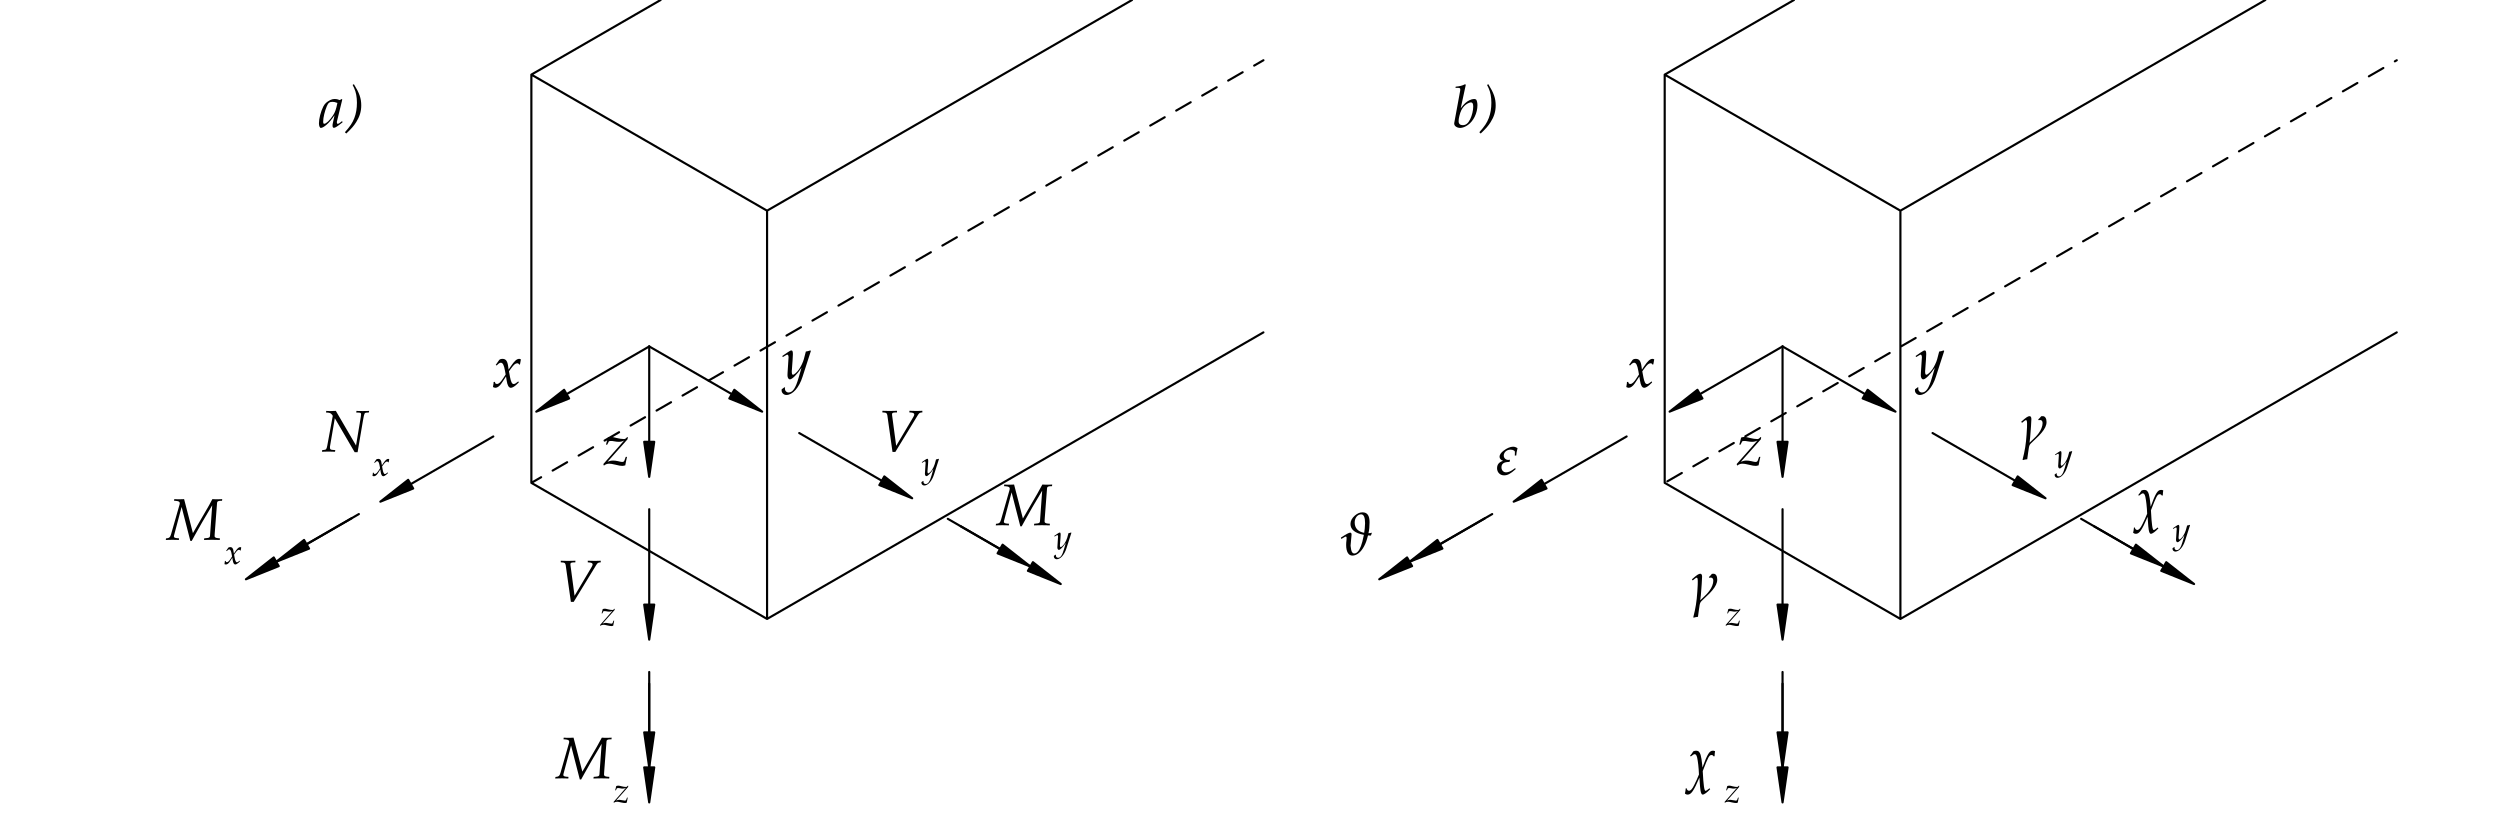
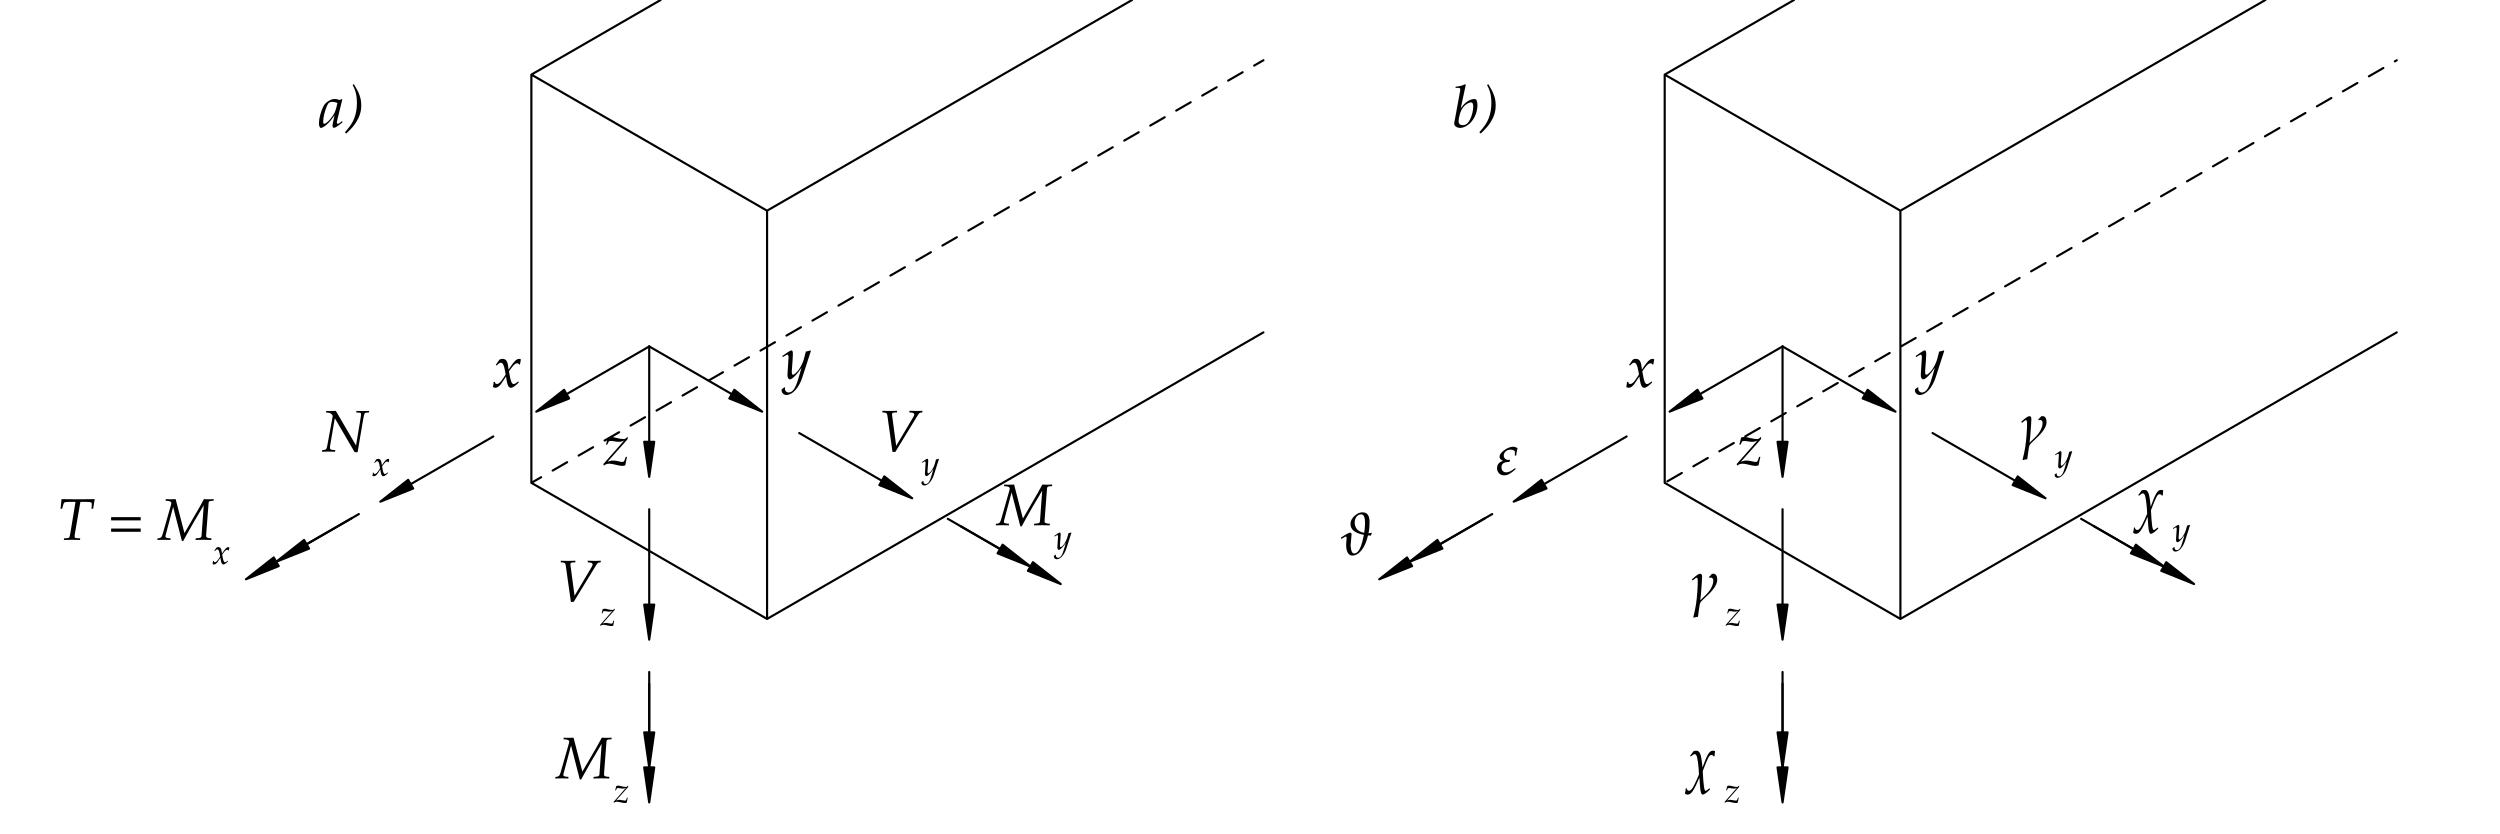
<svg xmlns="http://www.w3.org/2000/svg" version="1.1" id="svg1" width="566.929" height="188.976" viewBox="0 0 566.929 188.976">
  <defs id="defs1">
    <clipPath clipPathUnits="userSpaceOnUse" id="clipPath2">
-       <path d="M 10.919,141.734 V -0.001 H 214.875 V 141.734 H 10.919" transform="matrix(1,0,0,-1,-102.6281,62.60297)" clip-rule="evenodd" id="path2" />
+       <path d="M 214.875,-0.001 V 141.734 H -0.004 V -0.001 h 214.88" transform="matrix(1,0,0,-1,-102.6281,62.60297)" clip-rule="evenodd" id="path2" />
    </clipPath>
    <clipPath clipPathUnits="userSpaceOnUse" id="clipPath3">
-       <path d="M 10.919,141.734 V -0.001 H 214.875 V 141.734 H 10.919" transform="matrix(1,0,0,-1,-54.74235,64.93013)" clip-rule="evenodd" id="path3" />
+       <path d="M 214.875,-0.001 V 141.734 H -0.004 V -0.001 h 214.88" transform="matrix(1,0,0,-1,-54.74235,64.93013)" clip-rule="evenodd" id="path3" />
    </clipPath>
    <clipPath clipPathUnits="userSpaceOnUse" id="clipPath4">
-       <path d="M 10.919,141.734 V -0.001 H 214.875 V 141.734 H 10.919" transform="matrix(1,0,0,-1,-63.29655,60.79627)" clip-rule="evenodd" id="path4" />
+       <path d="M 214.875,-0.001 V 141.734 H -0.004 V -0.001 h 214.88" transform="matrix(1,0,0,-1,-63.29655,60.79627)" clip-rule="evenodd" id="path4" />
    </clipPath>
    <clipPath clipPathUnits="userSpaceOnUse" id="clipPath5">
-       <path d="M 10.919,141.734 V -0.001 H 214.875 V 141.734 H 10.919" transform="matrix(1,0,0,-1,-28.38916,49.92316)" clip-rule="evenodd" id="path5" />
+       <path d="M 214.875,-0.001 V 141.734 H -0.004 V -0.001 h 214.88" transform="matrix(1,0,0,-1,-133.01,77.3198)" clip-rule="evenodd" id="path5" />
    </clipPath>
    <clipPath clipPathUnits="userSpaceOnUse" id="clipPath6">
-       <path d="M 10.919,141.734 V -0.001 H 214.875 V 141.734 H 10.919" transform="matrix(1,0,0,-1,-38.12445,45.7893)" clip-rule="evenodd" id="path6" />
+       <path d="M 214.875,-0.001 V 141.734 H -0.004 V -0.001 h 214.88" transform="matrix(1,0,0,-1,-149.3264,64.9474)" clip-rule="evenodd" id="path6" />
    </clipPath>
    <clipPath clipPathUnits="userSpaceOnUse" id="clipPath7">
-       <path d="M 10.919,141.734 V -0.001 H 214.875 V 141.734 H 10.919" transform="matrix(1,0,0,-1,-133.01,77.3198)" clip-rule="evenodd" id="path7" />
+       <path d="M 214.875,-0.001 V 141.734 H -0.004 V -0.001 h 214.88" transform="matrix(1,0,0,-1,-156.7598,60.81354)" clip-rule="evenodd" id="path7" />
    </clipPath>
    <clipPath clipPathUnits="userSpaceOnUse" id="clipPath8">
-       <path d="M 10.919,141.734 V -0.001 H 214.875 V 141.734 H 10.919" transform="matrix(1,0,0,-1,-149.3264,64.9474)" clip-rule="evenodd" id="path8" />
+       <path d="M 214.875,-0.001 V 141.734 H -0.004 V -0.001 h 214.88" transform="matrix(1,0,0,-1,-83.74995,75.88449)" clip-rule="evenodd" id="path8" />
    </clipPath>
    <clipPath clipPathUnits="userSpaceOnUse" id="clipPath9">
-       <path d="M 10.919,141.734 V -0.001 H 214.875 V 141.734 H 10.919" transform="matrix(1,0,0,-1,-156.7598,60.81354)" clip-rule="evenodd" id="path9" />
+       <path d="M 214.875,-0.001 V 141.734 H -0.004 V -0.001 h 214.88" transform="matrix(1,0,0,-1,-94.62449,9.352253)" clip-rule="evenodd" id="path9" />
    </clipPath>
    <clipPath clipPathUnits="userSpaceOnUse" id="clipPath10">
-       <path d="M 10.919,141.734 V -0.001 H 214.875 V 141.734 H 10.919" transform="matrix(1,0,0,-1,-83.74995,75.88449)" clip-rule="evenodd" id="path10" />
+       <path d="M 214.875,-0.001 V 141.734 H -0.004 V -0.001 h 214.88" transform="matrix(1,0,0,-1,-104.3598,5.218388)" clip-rule="evenodd" id="path10" />
    </clipPath>
    <clipPath clipPathUnits="userSpaceOnUse" id="clipPath11">
-       <path d="M 10.919,141.734 V -0.001 H 214.875 V 141.734 H 10.919" transform="matrix(1,0,0,-1,-94.62449,9.352253)" clip-rule="evenodd" id="path11" />
+       <path d="M 214.875,-0.001 V 141.734 H -0.004 V -0.001 h 214.88" transform="matrix(1,0,0,-1,-94.62449,39.44773)" clip-rule="evenodd" id="path11" />
    </clipPath>
    <clipPath clipPathUnits="userSpaceOnUse" id="clipPath12">
-       <path d="M 10.919,141.734 V -0.001 H 214.875 V 141.734 H 10.919" transform="matrix(1,0,0,-1,-104.3598,5.218388)" clip-rule="evenodd" id="path12" />
+       <path d="M 214.875,-0.001 V 141.734 H -0.004 V -0.001 h 214.88" transform="matrix(1,0,0,-1,-102.0579,35.31387)" clip-rule="evenodd" id="path12" />
    </clipPath>
    <clipPath clipPathUnits="userSpaceOnUse" id="clipPath13">
-       <path d="M 10.919,141.734 V -0.001 H 214.875 V 141.734 H 10.919" transform="matrix(1,0,0,-1,-94.62449,39.44773)" clip-rule="evenodd" id="path13" />
+       <path d="M 214.875,-0.001 V 141.734 H -0.004 V -0.001 h 214.88" transform="matrix(1,0,0,-1,-169.5509,52.40489)" clip-rule="evenodd" id="path13" />
    </clipPath>
    <clipPath clipPathUnits="userSpaceOnUse" id="clipPath14">
-       <path d="M 10.919,141.734 V -0.001 H 214.875 V 141.734 H 10.919" transform="matrix(1,0,0,-1,-102.0579,35.31387)" clip-rule="evenodd" id="path14" />
+       <path d="M 214.875,-0.001 V 141.734 H -0.004 V -0.001 h 214.88" transform="matrix(1,0,0,-1,-179.2862,48.27103)" clip-rule="evenodd" id="path14" />
    </clipPath>
    <clipPath clipPathUnits="userSpaceOnUse" id="clipPath15">
-       <path d="M 10.919,141.734 V -0.001 H 214.875 V 141.734 H 10.919" transform="matrix(1,0,0,-1,-169.5509,52.40489)" clip-rule="evenodd" id="path15" />
+       <path d="M 214.875,-0.001 V 141.734 H -0.004 V -0.001 h 214.88" transform="matrix(1,0,0,-1,-9.765531,49.92316)" clip-rule="evenodd" id="path15" />
    </clipPath>
    <clipPath clipPathUnits="userSpaceOnUse" id="clipPath16">
-       <path d="M 10.919,141.734 V -0.001 H 214.875 V 141.734 H 10.919" transform="matrix(1,0,0,-1,-179.2862,48.27103)" clip-rule="evenodd" id="path16" />
+       <path d="M 214.875,-0.001 V 141.734 H -0.004 V -0.001 h 214.88" transform="matrix(1,0,0,-1,-36.1016,45.7893)" clip-rule="evenodd" id="path16" />
    </clipPath>
    <clipPath clipPathUnits="userSpaceOnUse" id="clipPath42">
      <path d="M 203.675,141.734 V -0.001 H 407.631 V 141.734 H 203.675" transform="matrix(1,0,0,-1,-295.384,62.603)" clip-rule="evenodd" id="path42" />
    </clipPath>
    <clipPath clipPathUnits="userSpaceOnUse" id="clipPath43">
      <path d="M 203.675,141.734 V -0.001 H 407.631 V 141.734 H 203.675" transform="matrix(1,0,0,-1,-325.7659,77.31983)" clip-rule="evenodd" id="path43" />
    </clipPath>
    <clipPath clipPathUnits="userSpaceOnUse" id="clipPath44">
      <path d="M 203.675,141.734 V -0.001 H 407.631 V 141.734 H 203.675" transform="matrix(1,0,0,-1,-276.5059,75.88451)" clip-rule="evenodd" id="path44" />
    </clipPath>
    <clipPath clipPathUnits="userSpaceOnUse" id="clipPath45">
      <path d="M 203.675,141.734 V -0.001 H 407.631 V 141.734 H 203.675" transform="matrix(1,0,0,-1,-287.3804,9.352283)" clip-rule="evenodd" id="path45" />
    </clipPath>
    <clipPath clipPathUnits="userSpaceOnUse" id="clipPath46">
      <path d="M 203.675,141.734 V -0.001 H 407.631 V 141.734 H 203.675" transform="matrix(1,0,0,-1,-293.3161,5.218418)" clip-rule="evenodd" id="path46" />
    </clipPath>
    <clipPath clipPathUnits="userSpaceOnUse" id="clipPath47">
      <path d="M 203.675,141.734 V -0.001 H 407.631 V 141.734 H 203.675" transform="matrix(1,0,0,-1,-228.0606,47.40846)" clip-rule="evenodd" id="path47" />
    </clipPath>
    <clipPath clipPathUnits="userSpaceOnUse" id="clipPath48">
      <path d="M 203.675,141.734 V -0.001 H 407.631 V 141.734 H 203.675" transform="matrix(1,0,0,-1,-287.3804,39.44775)" clip-rule="evenodd" id="path48" />
    </clipPath>
    <clipPath clipPathUnits="userSpaceOnUse" id="clipPath49">
      <path d="M 203.675,141.734 V -0.001 H 407.631 V 141.734 H 203.675" transform="matrix(1,0,0,-1,-293.497,35.31389)" clip-rule="evenodd" id="path49" />
    </clipPath>
    <clipPath clipPathUnits="userSpaceOnUse" id="clipPath50">
      <path d="M 203.675,141.734 V -0.001 H 407.631 V 141.734 H 203.675" transform="matrix(1,0,0,-1,-363.6097,53.70777)" clip-rule="evenodd" id="path50" />
    </clipPath>
    <clipPath clipPathUnits="userSpaceOnUse" id="clipPath51">
      <path d="M 203.675,141.734 V -0.001 H 407.631 V 141.734 H 203.675" transform="matrix(1,0,0,-1,-369.5453,49.57391)" clip-rule="evenodd" id="path51" />
    </clipPath>
    <clipPath clipPathUnits="userSpaceOnUse" id="clipPath52">
      <path d="M 203.675,141.734 V -0.001 H 407.631 V 141.734 H 203.675" transform="matrix(1,0,0,-1,-343.3852,66.25028)" clip-rule="evenodd" id="path52" />
    </clipPath>
    <clipPath clipPathUnits="userSpaceOnUse" id="clipPath53">
      <path d="M 203.675,141.734 V -0.001 H 407.631 V 141.734 H 203.675" transform="matrix(1,0,0,-1,-349.5018,62.11643)" clip-rule="evenodd" id="path53" />
    </clipPath>
    <clipPath clipPathUnits="userSpaceOnUse" id="clipPath54">
      <path d="M 203.675,141.734 V -0.001 H 407.631 V 141.734 H 203.675" transform="matrix(1,0,0,-1,-254.4137,61.0548)" clip-rule="evenodd" id="path54" />
    </clipPath>
    <clipPath clipPathUnits="userSpaceOnUse" id="clipPath79">
      <path d="M -0.004,-0.001 V 141.734 H 425.201 V -0.001 H -0.004" transform="matrix(1,0,0,-1,-54.19829,120.0838)" clip-rule="evenodd" id="path79" />
    </clipPath>
    <clipPath clipPathUnits="userSpaceOnUse" id="clipPath80">
      <path d="M -0.004,-0.001 V 141.734 H 425.201 V -0.001 H -0.004" transform="matrix(1,0,0,-1,-246.9542,120.0838)" clip-rule="evenodd" id="path80" />
    </clipPath>
  </defs>
  <g id="g1">
    <path id="path1" d="m 90.374,59.608 1.658,0.957 m 1.964,1.134 2.455,1.417 m 1.964,1.134 2.455,1.417 m 1.964,1.134 2.455,1.417 m 1.964,1.134 2.455,1.417 m 1.964,1.134 2.455,1.417 m 1.964,1.134 2.455,1.417 m 1.964,1.134 2.455,1.417 m 1.964,1.134 2.455,1.417 m 1.964,1.134 2.455,1.417 m 1.964,1.134 2.455,1.417 m 1.964,1.134 2.455,1.417 m 1.964,1.134 2.455,1.417 m 1.964,1.134 2.455,1.417 m 1.964,1.134 2.455,1.417 m 1.964,1.134 2.455,1.417 m 1.964,1.134 2.455,1.417 m 1.964,1.134 2.455,1.417 m 1.964,1.134 2.455,1.417 m 1.964,1.134 2.455,1.417 m 1.964,1.134 2.455,1.417 m 1.964,1.134 2.455,1.417 m 1.964,1.134 2.455,1.417 m 1.964,1.134 2.455,1.417 m 1.964,1.134 2.455,1.417 m 1.964,1.134 2.455,1.417 m 1.964,1.134 2.455,1.417 m 1.964,1.134 2.455,1.417 m 1.964,1.134 1.573,0.908 M 90.374,59.608 v 0 69.434 m 40.088,-92.579 v 69.434 l -40.088,23.145 m 0,-69.434 40.088,-23.145 m -40.088,92.579 21.981,12.691 m 80.176,0 -62.069,-35.836 m 0,-69.434 84.414,48.736" style="fill:none;stroke:#000000;stroke-width:0.368;stroke-linecap:round;stroke-linejoin:round;stroke-miterlimit:10;stroke-dasharray:none;stroke-opacity:1" transform="matrix(1.333333,0,0,-1.333333,0,188.976)" />
    <text id="text1" xml:space="preserve" transform="matrix(1.333333,0,0,1.333333,136.8375,105.5054)" clip-path="url(#clipPath2)">
      <tspan style="font-style:italic;font-variant:normal;font-weight:normal;font-stretch:normal;font-size:10.007px;font-family:'Palatino Linotype';writing-mode:lr-tb;fill:#000000;fill-opacity:1;fill-rule:nonzero;stroke:none" x="0" y="0" id="tspan1">z</tspan>
    </text>
    <text id="text2" xml:space="preserve" transform="matrix(1.333333,0,0,1.333333,72.9898,102.4025)" clip-path="url(#clipPath3)">
      <tspan style="font-style:italic;font-variant:normal;font-weight:normal;font-stretch:normal;font-size:10.007px;font-family:'Palatino Linotype';writing-mode:lr-tb;fill:#000000;fill-opacity:1;fill-rule:nonzero;stroke:none" x="0" y="0" id="tspan2">N</tspan>
    </text>
    <text id="text3" xml:space="preserve" transform="matrix(1.333333,0,0,1.333333,84.3954,107.9143)" clip-path="url(#clipPath4)">
      <tspan style="font-style:italic;font-variant:normal;font-weight:normal;font-stretch:normal;font-size:6.004px;font-family:'Palatino Linotype';writing-mode:lr-tb;fill:#000000;fill-opacity:1;fill-rule:nonzero;stroke:none" x="0" y="0" id="tspan3">x</tspan>
    </text>
-     <text id="text4" xml:space="preserve" transform="matrix(1.333333,0,0,1.333333,37.85221,122.4118)" clip-path="url(#clipPath5)">
-       <tspan style="font-style:italic;font-variant:normal;font-weight:normal;font-stretch:normal;font-size:10.007px;font-family:'Palatino Linotype';writing-mode:lr-tb;fill:#000000;fill-opacity:1;fill-rule:nonzero;stroke:none" x="0" y="0" id="tspan4">M</tspan>
-     </text>
-     <text id="text5" xml:space="preserve" transform="matrix(1.333333,0,0,1.333333,50.8326,127.9236)" clip-path="url(#clipPath6)">
-       <tspan style="font-style:italic;font-variant:normal;font-weight:normal;font-stretch:normal;font-size:6.004px;font-family:'Palatino Linotype';writing-mode:lr-tb;fill:#000000;fill-opacity:1;fill-rule:nonzero;stroke:none" x="0" y="0" id="tspan5">x</tspan>
-     </text>
-     <text id="text6" xml:space="preserve" transform="matrix(1.333333,0,0,1.333333,177.3467,85.88293)" clip-path="url(#clipPath7)">
-       <tspan style="font-style:italic;font-variant:normal;font-weight:normal;font-stretch:normal;font-size:10.007px;font-family:'Palatino Linotype';writing-mode:lr-tb;fill:#000000;fill-opacity:1;fill-rule:nonzero;stroke:none" x="0" y="0" id="tspan6">y</tspan>
-     </text>
-     <text id="text7" xml:space="preserve" transform="matrix(1.333333,0,0,1.333333,199.1019,102.3795)" clip-path="url(#clipPath8)">
-       <tspan style="font-style:italic;font-variant:normal;font-weight:normal;font-stretch:normal;font-size:10.007px;font-family:'Palatino Linotype';writing-mode:lr-tb;fill:#000000;fill-opacity:1;fill-rule:nonzero;stroke:none" x="0" y="0" id="tspan7">V</tspan>
-     </text>
-     <text id="text8" xml:space="preserve" transform="matrix(1.333333,0,0,1.333333,209.0131,107.8913)" clip-path="url(#clipPath9)">
-       <tspan style="font-style:italic;font-variant:normal;font-weight:normal;font-stretch:normal;font-size:6.004px;font-family:'Palatino Linotype';writing-mode:lr-tb;fill:#000000;fill-opacity:1;fill-rule:nonzero;stroke:none" x="0" y="0" id="tspan8">y</tspan>
-     </text>
-     <text id="text9" xml:space="preserve" transform="matrix(1.333333,0,0,1.333333,111.6666,87.79668)" clip-path="url(#clipPath10)">
-       <tspan style="font-style:italic;font-variant:normal;font-weight:normal;font-stretch:normal;font-size:10.007px;font-family:'Palatino Linotype';writing-mode:lr-tb;fill:#000000;fill-opacity:1;fill-rule:nonzero;stroke:none" x="0" y="0" id="tspan9">x</tspan>
-     </text>
-     <text id="text10" xml:space="preserve" transform="matrix(1.333333,0,0,1.333333,126.166,176.5063)" clip-path="url(#clipPath11)">
-       <tspan style="font-style:italic;font-variant:normal;font-weight:normal;font-stretch:normal;font-size:10.007px;font-family:'Palatino Linotype';writing-mode:lr-tb;fill:#000000;fill-opacity:1;fill-rule:nonzero;stroke:none" x="0" y="0" id="tspan10">M</tspan>
-     </text>
-     <text id="text11" xml:space="preserve" transform="matrix(1.333333,0,0,1.333333,139.1464,182.0181)" clip-path="url(#clipPath12)">
+     <text id="text4" xml:space="preserve" transform="matrix(1.333333,0,0,1.333333,177.3467,85.88293)" clip-path="url(#clipPath5)">
+       <tspan style="font-style:italic;font-variant:normal;font-weight:normal;font-stretch:normal;font-size:10.007px;font-family:'Palatino Linotype';writing-mode:lr-tb;fill:#000000;fill-opacity:1;fill-rule:nonzero;stroke:none" x="0" y="0" id="tspan4">y</tspan>
+     </text>
+     <text id="text5" xml:space="preserve" transform="matrix(1.333333,0,0,1.333333,199.1019,102.3795)" clip-path="url(#clipPath6)">
+       <tspan style="font-style:italic;font-variant:normal;font-weight:normal;font-stretch:normal;font-size:10.007px;font-family:'Palatino Linotype';writing-mode:lr-tb;fill:#000000;fill-opacity:1;fill-rule:nonzero;stroke:none" x="0" y="0" id="tspan5">V</tspan>
+     </text>
+     <text id="text6" xml:space="preserve" transform="matrix(1.333333,0,0,1.333333,209.0131,107.8913)" clip-path="url(#clipPath7)">
+       <tspan style="font-style:italic;font-variant:normal;font-weight:normal;font-stretch:normal;font-size:6.004px;font-family:'Palatino Linotype';writing-mode:lr-tb;fill:#000000;fill-opacity:1;fill-rule:nonzero;stroke:none" x="0" y="0" id="tspan6">y</tspan>
+     </text>
+     <text id="text7" xml:space="preserve" transform="matrix(1.333333,0,0,1.333333,111.6666,87.79668)" clip-path="url(#clipPath8)">
+       <tspan style="font-style:italic;font-variant:normal;font-weight:normal;font-stretch:normal;font-size:10.007px;font-family:'Palatino Linotype';writing-mode:lr-tb;fill:#000000;fill-opacity:1;fill-rule:nonzero;stroke:none" x="0" y="0" id="tspan7">x</tspan>
+     </text>
+     <text id="text8" xml:space="preserve" transform="matrix(1.333333,0,0,1.333333,126.166,176.5063)" clip-path="url(#clipPath9)">
+       <tspan style="font-style:italic;font-variant:normal;font-weight:normal;font-stretch:normal;font-size:10.007px;font-family:'Palatino Linotype';writing-mode:lr-tb;fill:#000000;fill-opacity:1;fill-rule:nonzero;stroke:none" x="0" y="0" id="tspan8">M</tspan>
+     </text>
+     <text id="text9" xml:space="preserve" transform="matrix(1.333333,0,0,1.333333,139.1464,182.0181)" clip-path="url(#clipPath10)">
+       <tspan style="font-style:italic;font-variant:normal;font-weight:normal;font-stretch:normal;font-size:6.004px;font-family:'Palatino Linotype';writing-mode:lr-tb;fill:#000000;fill-opacity:1;fill-rule:nonzero;stroke:none" x="0" y="0" id="tspan9">z</tspan>
+     </text>
+     <text id="text10" xml:space="preserve" transform="matrix(1.333333,0,0,1.333333,126.166,136.379)" clip-path="url(#clipPath11)">
+       <tspan style="font-style:italic;font-variant:normal;font-weight:normal;font-stretch:normal;font-size:10.007px;font-family:'Palatino Linotype';writing-mode:lr-tb;fill:#000000;fill-opacity:1;fill-rule:nonzero;stroke:none" x="0" y="0" id="tspan10">V</tspan>
+     </text>
+     <text id="text11" xml:space="preserve" transform="matrix(1.333333,0,0,1.333333,136.0772,141.8908)" clip-path="url(#clipPath12)">
      <tspan style="font-style:italic;font-variant:normal;font-weight:normal;font-stretch:normal;font-size:6.004px;font-family:'Palatino Linotype';writing-mode:lr-tb;fill:#000000;fill-opacity:1;fill-rule:nonzero;stroke:none" x="0" y="0" id="tspan11">z</tspan>
    </text>
-     <text id="text12" xml:space="preserve" transform="matrix(1.333333,0,0,1.333333,126.166,136.379)" clip-path="url(#clipPath13)">
-       <tspan style="font-style:italic;font-variant:normal;font-weight:normal;font-stretch:normal;font-size:10.007px;font-family:'Palatino Linotype';writing-mode:lr-tb;fill:#000000;fill-opacity:1;fill-rule:nonzero;stroke:none" x="0" y="0" id="tspan12">V</tspan>
-     </text>
-     <text id="text13" xml:space="preserve" transform="matrix(1.333333,0,0,1.333333,136.0772,141.8908)" clip-path="url(#clipPath14)">
-       <tspan style="font-style:italic;font-variant:normal;font-weight:normal;font-stretch:normal;font-size:6.004px;font-family:'Palatino Linotype';writing-mode:lr-tb;fill:#000000;fill-opacity:1;fill-rule:nonzero;stroke:none" x="0" y="0" id="tspan13">z</tspan>
-     </text>
-     <text id="text14" xml:space="preserve" transform="matrix(1.333333,0,0,1.333333,226.0678,119.1028)" clip-path="url(#clipPath15)">
-       <tspan style="font-style:italic;font-variant:normal;font-weight:normal;font-stretch:normal;font-size:10.007px;font-family:'Palatino Linotype';writing-mode:lr-tb;fill:#000000;fill-opacity:1;fill-rule:nonzero;stroke:none" x="0" y="0" id="tspan14">M</tspan>
-     </text>
-     <text id="text15" xml:space="preserve" transform="matrix(1.333333,0,0,1.333333,239.0482,124.6146)" clip-path="url(#clipPath16)">
-       <tspan style="font-style:italic;font-variant:normal;font-weight:normal;font-stretch:normal;font-size:6.004px;font-family:'Palatino Linotype';writing-mode:lr-tb;fill:#000000;fill-opacity:1;fill-rule:nonzero;stroke:none" x="0" y="0" id="tspan15">y</tspan>
+     <text id="text12" xml:space="preserve" transform="matrix(1.333333,0,0,1.333333,226.0678,119.1028)" clip-path="url(#clipPath13)">
+       <tspan style="font-style:italic;font-variant:normal;font-weight:normal;font-stretch:normal;font-size:10.007px;font-family:'Palatino Linotype';writing-mode:lr-tb;fill:#000000;fill-opacity:1;fill-rule:nonzero;stroke:none" x="0" y="0" id="tspan12">M</tspan>
+     </text>
+     <text id="text13" xml:space="preserve" transform="matrix(1.333333,0,0,1.333333,239.0482,124.6146)" clip-path="url(#clipPath14)">
+       <tspan style="font-style:italic;font-variant:normal;font-weight:normal;font-stretch:normal;font-size:6.004px;font-family:'Palatino Linotype';writing-mode:lr-tb;fill:#000000;fill-opacity:1;fill-rule:nonzero;stroke:none" x="0" y="0" id="tspan13">y</tspan>
+     </text>
+     <text id="text14" xml:space="preserve" transform="matrix(1.333333,0,0,1.333333,13.02071,122.4118)" clip-path="url(#clipPath15)">
+       <tspan style="font-style:italic;font-variant:normal;font-weight:normal;font-stretch:normal;font-size:10.007px;font-family:'Palatino Linotype';writing-mode:lr-tb;fill:#000000;fill-opacity:1;fill-rule:nonzero;stroke:none" x="0 6.114 8.616 13.62 16.121" y="0" id="tspan14">T = M</tspan>
+     </text>
+     <text id="text15" xml:space="preserve" transform="matrix(1.333333,0,0,1.333333,48.13547,127.9236)" clip-path="url(#clipPath16)">
+       <tspan style="font-style:italic;font-variant:normal;font-weight:normal;font-stretch:normal;font-size:6.004px;font-family:'Palatino Linotype';writing-mode:lr-tb;fill:#000000;fill-opacity:1;fill-rule:nonzero;stroke:none" x="0" y="0" id="tspan15">x</tspan>
    </text>
    <path id="path17" d="M 110.418,82.81 V 60.633 m 0,5.953 v 0.425 m 0,-6.378 v 0 l 0.85,5.953 h -1.701 l 0.85,-5.953" style="fill:none;stroke:#000000;stroke-width:0.368;stroke-linecap:round;stroke-linejoin:round;stroke-miterlimit:10;stroke-dasharray:none;stroke-opacity:1" transform="matrix(1.333333,0,0,-1.333333,0,188.976)" />
    <path id="path18" d="m 109.568,66.586 0.85,-5.953 0.85,5.953 z" style="fill:#000000;fill-opacity:1;fill-rule:nonzero;stroke:none" transform="matrix(1.333333,0,0,-1.333333,0,188.976)" />
    <path id="path19" d="m 110.418,82.81 19.206,-11.088 m -5.155,2.976 -0.368,0.213 m 5.523,-3.189 v 0 l -4.73,3.713 -0.85,-1.473 5.58,-2.24" style="fill:none;stroke:#000000;stroke-width:0.368;stroke-linecap:round;stroke-linejoin:round;stroke-miterlimit:10;stroke-dasharray:none;stroke-opacity:1" transform="matrix(1.333333,0,0,-1.333333,0,188.976)" />
    <path id="path20" d="m 124.043,73.961 5.58,-2.24 -4.73,3.713 z" style="fill:#000000;fill-opacity:1;fill-rule:nonzero;stroke:none" transform="matrix(1.333333,0,0,-1.333333,0,188.976)" />
    <path id="path21" d="M 110.418,82.81 91.212,71.721 m 5.155,2.976 0.368,0.213 m -5.523,-3.189 v 0 l 5.58,2.24 -0.85,1.473 -4.73,-3.713" style="fill:none;stroke:#000000;stroke-width:0.368;stroke-linecap:round;stroke-linejoin:round;stroke-miterlimit:10;stroke-dasharray:none;stroke-opacity:1" transform="matrix(1.333333,0,0,-1.333333,0,188.976)" />
    <path id="path22" d="m 95.942,75.434 -4.73,-3.713 5.58,2.24 z" style="fill:#000000;fill-opacity:1;fill-rule:nonzero;stroke:none" transform="matrix(1.333333,0,0,-1.333333,0,188.976)" />
    <path id="path23" d="M 110.418,55.124 V 32.947 m 0,5.953 v 0.425 m 0,-6.378 v 0 l 0.85,5.953 h -1.701 l 0.85,-5.953" style="fill:none;stroke:#000000;stroke-width:0.368;stroke-linecap:round;stroke-linejoin:round;stroke-miterlimit:10;stroke-dasharray:none;stroke-opacity:1" transform="matrix(1.333333,0,0,-1.333333,0,188.976)" />
    <path id="path24" d="m 109.568,38.9 0.85,-5.953 0.85,5.953 z" style="fill:#000000;fill-opacity:1;fill-rule:nonzero;stroke:none" transform="matrix(1.333333,0,0,-1.333333,0,188.976)" />
    <path id="path25" d="M 83.897,67.498 64.691,56.409 m 5.155,2.976 0.368,0.213 M 64.691,56.409 v 0 l 5.58,2.24 -0.85,1.473 -4.73,-3.713" style="fill:none;stroke:#000000;stroke-width:0.368;stroke-linecap:round;stroke-linejoin:round;stroke-miterlimit:10;stroke-dasharray:none;stroke-opacity:1" transform="matrix(1.333333,0,0,-1.333333,0,188.976)" />
    <path id="path26" d="m 69.421,60.122 -4.73,-3.713 5.58,2.24 z" style="fill:#000000;fill-opacity:1;fill-rule:nonzero;stroke:none" transform="matrix(1.333333,0,0,-1.333333,0,188.976)" />
    <path id="path27" d="M 110.418,27.438 V 5.261 m 0,5.953 v 0.425 m 0,-6.378 v 0 l 0.85,5.953 h -1.701 l 0.85,-5.953" style="fill:none;stroke:#000000;stroke-width:0.368;stroke-linecap:round;stroke-linejoin:round;stroke-miterlimit:10;stroke-dasharray:none;stroke-opacity:1" transform="matrix(1.333333,0,0,-1.333333,0,188.976)" />
    <path id="path28" d="m 109.568,11.214 0.85,-5.953 0.85,5.953 z" style="fill:#000000;fill-opacity:1;fill-rule:nonzero;stroke:none" transform="matrix(1.333333,0,0,-1.333333,0,188.976)" />
    <path id="path29" d="M 110.418,25.454 V 11.214 m 0,5.953 v 0.425 m 0,-6.378 v 0 l 0.85,5.953 h -1.701 l 0.85,-5.953" style="fill:none;stroke:#000000;stroke-width:0.368;stroke-linecap:round;stroke-linejoin:round;stroke-miterlimit:10;stroke-dasharray:none;stroke-opacity:1" transform="matrix(1.333333,0,0,-1.333333,0,188.976)" />
    <path id="path30" d="m 109.568,17.166 0.85,-5.953 0.85,5.953 z" style="fill:#000000;fill-opacity:1;fill-rule:nonzero;stroke:none" transform="matrix(1.333333,0,0,-1.333333,0,188.976)" />
    <path id="path31" d="M 61.033,54.298 41.827,43.209 m 5.155,2.976 0.368,0.213 m -5.523,-3.189 v 0 l 5.58,2.24 -0.85,1.473 -4.73,-3.713" style="fill:none;stroke:#000000;stroke-width:0.368;stroke-linecap:round;stroke-linejoin:round;stroke-miterlimit:10;stroke-dasharray:none;stroke-opacity:1" transform="matrix(1.333333,0,0,-1.333333,0,188.976)" />
    <path id="path32" d="m 46.557,46.922 -4.73,-3.713 5.58,2.24 z" style="fill:#000000;fill-opacity:1;fill-rule:nonzero;stroke:none" transform="matrix(1.333333,0,0,-1.333333,0,188.976)" />
    <path id="path33" d="m 59.806,53.589 -12.823,-7.403 m 5.155,2.976 0.368,0.213 m -5.523,-3.189 v 0 l 5.58,2.24 -0.85,1.473 -4.73,-3.713" style="fill:none;stroke:#000000;stroke-width:0.368;stroke-linecap:round;stroke-linejoin:round;stroke-miterlimit:10;stroke-dasharray:none;stroke-opacity:1" transform="matrix(1.333333,0,0,-1.333333,0,188.976)" />
    <path id="path34" d="m 51.713,49.898 -4.73,-3.713 5.58,2.24 z" style="fill:#000000;fill-opacity:1;fill-rule:nonzero;stroke:none" transform="matrix(1.333333,0,0,-1.333333,0,188.976)" />
    <path id="path35" d="M 135.933,68.079 155.138,56.99 m -5.155,2.976 -0.368,0.213 m 5.523,-3.189 v 0 l -4.73,3.713 -0.85,-1.473 5.58,-2.24" style="fill:none;stroke:#000000;stroke-width:0.368;stroke-linecap:round;stroke-linejoin:round;stroke-miterlimit:10;stroke-dasharray:none;stroke-opacity:1" transform="matrix(1.333333,0,0,-1.333333,0,188.976)" />
    <path id="path36" d="m 149.558,59.23 5.58,-2.24 -4.73,3.713 z" style="fill:#000000;fill-opacity:1;fill-rule:nonzero;stroke:none" transform="matrix(1.333333,0,0,-1.333333,0,188.976)" />
    <path id="path37" d="m 161.202,53.49 19.206,-11.088 m -5.155,2.976 -0.368,0.213 m 5.523,-3.189 v 0 l -4.73,3.713 -0.85,-1.473 5.58,-2.24" style="fill:none;stroke:#000000;stroke-width:0.368;stroke-linecap:round;stroke-linejoin:round;stroke-miterlimit:10;stroke-dasharray:none;stroke-opacity:1" transform="matrix(1.333333,0,0,-1.333333,0,188.976)" />
    <path id="path38" d="m 174.827,44.641 5.58,-2.24 -4.73,3.713 z" style="fill:#000000;fill-opacity:1;fill-rule:nonzero;stroke:none" transform="matrix(1.333333,0,0,-1.333333,0,188.976)" />
    <path id="path39" d="m 163.411,52.214 11.841,-6.836 m -5.155,2.976 -0.368,0.213 m 5.523,-3.189 v 0 l -4.73,3.713 -0.85,-1.473 5.58,-2.24" style="fill:none;stroke:#000000;stroke-width:0.368;stroke-linecap:round;stroke-linejoin:round;stroke-miterlimit:10;stroke-dasharray:none;stroke-opacity:1" transform="matrix(1.333333,0,0,-1.333333,0,188.976)" />
    <path id="path40" d="m 169.672,47.618 5.58,-2.24 -4.73,3.713 z" style="fill:#000000;fill-opacity:1;fill-rule:nonzero;stroke:none" transform="matrix(1.333333,0,0,-1.333333,0,188.976)" />
    <path id="path41" d="m 283.585,59.871 2.455,1.417 m 1.964,1.134 2.455,1.417 m 1.964,1.134 2.455,1.417 m 1.964,1.134 2.455,1.417 m 1.964,1.134 2.455,1.417 m 1.964,1.134 2.455,1.417 m 1.964,1.134 2.455,1.417 m 1.964,1.134 2.455,1.417 m 1.964,1.134 2.455,1.417 m 1.964,1.134 2.455,1.417 m 1.964,1.134 2.455,1.417 m 1.964,1.134 2.455,1.417 m 1.964,1.134 2.455,1.417 m 1.964,1.134 2.455,1.417 m 1.964,1.134 2.455,1.417 m 1.964,1.134 2.455,1.417 m 1.964,1.134 2.455,1.417 m 1.964,1.134 2.455,1.417 m 1.964,1.134 2.455,1.417 m 1.964,1.134 2.455,1.417 m 1.964,1.134 2.455,1.417 m 1.964,1.134 2.455,1.417 m 1.964,1.134 2.455,1.417 m 1.964,1.134 2.455,1.417 m 1.964,1.134 2.455,1.417 m 1.964,1.134 2.455,1.417 m 1.964,1.134 2.455,1.417 m 1.964,1.134 2.455,1.417 m 1.964,1.134 0.321,0.185 M 283.13,59.608 v 0 69.434 m 40.088,-92.579 v 69.434 l -40.088,23.145 m 0,-69.434 40.088,-23.145 m -40.088,92.579 21.981,12.691 m 80.176,0 -62.069,-35.836 m 0,-69.434 84.414,48.736" style="fill:none;stroke:#000000;stroke-width:0.368;stroke-linecap:round;stroke-linejoin:round;stroke-miterlimit:10;stroke-dasharray:none;stroke-opacity:1" transform="matrix(1.333333,0,0,-1.333333,0,188.976)" />
    <text id="text41" xml:space="preserve" transform="matrix(1.333333,0,0,1.333333,393.8454,105.5053)" clip-path="url(#clipPath42)">
      <tspan style="font-style:italic;font-variant:normal;font-weight:normal;font-stretch:normal;font-size:10.007px;font-family:'Palatino Linotype';writing-mode:lr-tb;fill:#000000;fill-opacity:1;fill-rule:nonzero;stroke:none" x="0" y="0" id="tspan41">z</tspan>
    </text>
    <text id="text42" xml:space="preserve" transform="matrix(1.333333,0,0,1.333333,434.3546,85.88289)" clip-path="url(#clipPath43)">
      <tspan style="font-style:italic;font-variant:normal;font-weight:normal;font-stretch:normal;font-size:10.007px;font-family:'Palatino Linotype';writing-mode:lr-tb;fill:#000000;fill-opacity:1;fill-rule:nonzero;stroke:none" x="0" y="0" id="tspan42">y</tspan>
    </text>
    <text id="text43" xml:space="preserve" transform="matrix(1.333333,0,0,1.333333,368.6745,87.79665)" clip-path="url(#clipPath44)">
      <tspan style="font-style:italic;font-variant:normal;font-weight:normal;font-stretch:normal;font-size:10.007px;font-family:'Palatino Linotype';writing-mode:lr-tb;fill:#000000;fill-opacity:1;fill-rule:nonzero;stroke:none" x="0" y="0" id="tspan43">x</tspan>
    </text>
    <text id="text44" xml:space="preserve" transform="matrix(1.333333,0,0,1.333333,383.1739,176.5063)" clip-path="url(#clipPath45)">
      <tspan style="font-style:italic;font-variant:normal;font-weight:normal;font-stretch:normal;font-size:10.007px;font-family:'Palatino Linotype';writing-mode:lr-tb;fill:#000000;fill-opacity:1;fill-rule:nonzero;stroke:none" x="0" y="0" id="tspan44">χ</tspan>
    </text>
    <text id="text45" xml:space="preserve" transform="matrix(1.333333,0,0,1.333333,391.0881,182.0181)" clip-path="url(#clipPath46)">
      <tspan style="font-style:italic;font-variant:normal;font-weight:normal;font-stretch:normal;font-size:6.004px;font-family:'Palatino Linotype';writing-mode:lr-tb;fill:#000000;fill-opacity:1;fill-rule:nonzero;stroke:none" x="0" y="0" id="tspan45">z</tspan>
    </text>
    <text id="text46" xml:space="preserve" transform="matrix(1.333333,0,0,1.333333,304.0808,125.7647)" clip-path="url(#clipPath47)">
      <tspan style="font-style:italic;font-variant:normal;font-weight:normal;font-stretch:normal;font-size:10.007px;font-family:'Palatino Linotype';writing-mode:lr-tb;fill:#000000;fill-opacity:1;fill-rule:nonzero;stroke:none" x="0" y="0" id="tspan46">ϑ</tspan>
    </text>
    <text id="text47" xml:space="preserve" transform="matrix(1.333333,0,0,1.333333,383.1739,136.379)" clip-path="url(#clipPath48)">
      <tspan style="font-style:italic;font-variant:normal;font-weight:normal;font-stretch:normal;font-size:10.007px;font-family:'Palatino Linotype';writing-mode:lr-tb;fill:#000000;fill-opacity:1;fill-rule:nonzero;stroke:none" x="0" y="0" id="tspan47">γ</tspan>
    </text>
    <text id="text48" xml:space="preserve" transform="matrix(1.333333,0,0,1.333333,391.3293,141.8908)" clip-path="url(#clipPath49)">
      <tspan style="font-style:italic;font-variant:normal;font-weight:normal;font-stretch:normal;font-size:6.004px;font-family:'Palatino Linotype';writing-mode:lr-tb;fill:#000000;fill-opacity:1;fill-rule:nonzero;stroke:none" x="0" y="0" id="tspan48">z</tspan>
    </text>
    <text id="text49" xml:space="preserve" transform="matrix(1.333333,0,0,1.333333,484.8129,117.3656)" clip-path="url(#clipPath50)">
      <tspan style="font-style:italic;font-variant:normal;font-weight:normal;font-stretch:normal;font-size:10.007px;font-family:'Palatino Linotype';writing-mode:lr-tb;fill:#000000;fill-opacity:1;fill-rule:nonzero;stroke:none" x="0" y="0" id="tspan49">χ</tspan>
    </text>
    <text id="text50" xml:space="preserve" transform="matrix(1.333333,0,0,1.333333,492.7271,122.8774)" clip-path="url(#clipPath51)">
      <tspan style="font-style:italic;font-variant:normal;font-weight:normal;font-stretch:normal;font-size:6.004px;font-family:'Palatino Linotype';writing-mode:lr-tb;fill:#000000;fill-opacity:1;fill-rule:nonzero;stroke:none" x="0" y="0" id="tspan50">y</tspan>
    </text>
    <text id="text51" xml:space="preserve" transform="matrix(1.333333,0,0,1.333333,457.8469,100.6423)" clip-path="url(#clipPath52)">
      <tspan style="font-style:italic;font-variant:normal;font-weight:normal;font-stretch:normal;font-size:10.007px;font-family:'Palatino Linotype';writing-mode:lr-tb;fill:#000000;fill-opacity:1;fill-rule:nonzero;stroke:none" x="0" y="0" id="tspan51">γ</tspan>
    </text>
    <text id="text52" xml:space="preserve" transform="matrix(1.333333,0,0,1.333333,466.0023,106.1541)" clip-path="url(#clipPath53)">
      <tspan style="font-style:italic;font-variant:normal;font-weight:normal;font-stretch:normal;font-size:6.004px;font-family:'Palatino Linotype';writing-mode:lr-tb;fill:#000000;fill-opacity:1;fill-rule:nonzero;stroke:none" x="0" y="0" id="tspan52">y</tspan>
    </text>
    <text id="text53" xml:space="preserve" transform="matrix(1.333333,0,0,1.333333,339.2183,107.5696)" clip-path="url(#clipPath54)">
      <tspan style="font-style:italic;font-variant:normal;font-weight:normal;font-stretch:normal;font-size:10.007px;font-family:'Palatino Linotype';writing-mode:lr-tb;fill:#000000;fill-opacity:1;fill-rule:nonzero;stroke:none" x="0" y="0" id="tspan53">ε</tspan>
    </text>
    <path id="path55" d="M 303.174,82.81 V 60.633 m 0,5.953 v 0.425 m 0,-6.378 v 0 l 0.85,5.953 h -1.701 l 0.85,-5.953" style="fill:none;stroke:#000000;stroke-width:0.368;stroke-linecap:round;stroke-linejoin:round;stroke-miterlimit:10;stroke-dasharray:none;stroke-opacity:1" transform="matrix(1.333333,0,0,-1.333333,0,188.976)" />
    <path id="path56" d="m 302.323,66.586 0.85,-5.953 0.85,5.953 z" style="fill:#000000;fill-opacity:1;fill-rule:nonzero;stroke:none" transform="matrix(1.333333,0,0,-1.333333,0,188.976)" />
    <path id="path57" d="m 303.174,82.81 19.206,-11.088 m -5.155,2.976 -0.368,0.213 m 5.523,-3.189 v 0 l -4.73,3.713 -0.85,-1.473 5.58,-2.24" style="fill:none;stroke:#000000;stroke-width:0.368;stroke-linecap:round;stroke-linejoin:round;stroke-miterlimit:10;stroke-dasharray:none;stroke-opacity:1" transform="matrix(1.333333,0,0,-1.333333,0,188.976)" />
    <path id="path58" d="m 316.799,73.961 5.58,-2.24 -4.73,3.713 z" style="fill:#000000;fill-opacity:1;fill-rule:nonzero;stroke:none" transform="matrix(1.333333,0,0,-1.333333,0,188.976)" />
    <path id="path59" d="M 303.174,82.81 283.968,71.721 m 5.155,2.976 0.368,0.213 m -5.523,-3.189 v 0 l 5.58,2.24 -0.85,1.473 -4.73,-3.713" style="fill:none;stroke:#000000;stroke-width:0.368;stroke-linecap:round;stroke-linejoin:round;stroke-miterlimit:10;stroke-dasharray:none;stroke-opacity:1" transform="matrix(1.333333,0,0,-1.333333,0,188.976)" />
    <path id="path60" d="m 288.698,75.434 -4.73,-3.713 5.58,2.24 z" style="fill:#000000;fill-opacity:1;fill-rule:nonzero;stroke:none" transform="matrix(1.333333,0,0,-1.333333,0,188.976)" />
    <path id="path61" d="M 303.174,55.124 V 32.947 m 0,5.953 v 0.425 m 0,-6.378 v 0 l 0.85,5.953 h -1.701 l 0.85,-5.953" style="fill:none;stroke:#000000;stroke-width:0.368;stroke-linecap:round;stroke-linejoin:round;stroke-miterlimit:10;stroke-dasharray:none;stroke-opacity:1" transform="matrix(1.333333,0,0,-1.333333,0,188.976)" />
    <path id="path62" d="m 302.323,38.9 0.85,-5.953 0.85,5.953 z" style="fill:#000000;fill-opacity:1;fill-rule:nonzero;stroke:none" transform="matrix(1.333333,0,0,-1.333333,0,188.976)" />
    <path id="path63" d="M 276.653,67.498 257.447,56.409 m 5.155,2.976 0.368,0.213 m -5.523,-3.189 v 0 l 5.58,2.24 -0.85,1.473 -4.73,-3.713" style="fill:none;stroke:#000000;stroke-width:0.368;stroke-linecap:round;stroke-linejoin:round;stroke-miterlimit:10;stroke-dasharray:none;stroke-opacity:1" transform="matrix(1.333333,0,0,-1.333333,0,188.976)" />
    <path id="path64" d="m 262.177,60.122 -4.73,-3.713 5.58,2.24 z" style="fill:#000000;fill-opacity:1;fill-rule:nonzero;stroke:none" transform="matrix(1.333333,0,0,-1.333333,0,188.976)" />
    <path id="path65" d="M 303.174,27.438 V 5.261 m 0,5.953 v 0.425 m 0,-6.378 v 0 l 0.85,5.953 h -1.701 l 0.85,-5.953" style="fill:none;stroke:#000000;stroke-width:0.368;stroke-linecap:round;stroke-linejoin:round;stroke-miterlimit:10;stroke-dasharray:none;stroke-opacity:1" transform="matrix(1.333333,0,0,-1.333333,0,188.976)" />
    <path id="path66" d="m 302.323,11.214 0.85,-5.953 0.85,5.953 z" style="fill:#000000;fill-opacity:1;fill-rule:nonzero;stroke:none" transform="matrix(1.333333,0,0,-1.333333,0,188.976)" />
    <path id="path67" d="M 303.174,25.454 V 11.214 m 0,5.953 v 0.425 m 0,-6.378 v 0 l 0.85,5.953 h -1.701 l 0.85,-5.953" style="fill:none;stroke:#000000;stroke-width:0.368;stroke-linecap:round;stroke-linejoin:round;stroke-miterlimit:10;stroke-dasharray:none;stroke-opacity:1" transform="matrix(1.333333,0,0,-1.333333,0,188.976)" />
    <path id="path68" d="m 302.323,17.166 0.85,-5.953 0.85,5.953 z" style="fill:#000000;fill-opacity:1;fill-rule:nonzero;stroke:none" transform="matrix(1.333333,0,0,-1.333333,0,188.976)" />
    <path id="path69" d="M 253.789,54.298 234.583,43.209 m 5.155,2.976 0.368,0.213 m -5.523,-3.189 v 0 l 5.58,2.24 -0.85,1.473 -4.73,-3.713" style="fill:none;stroke:#000000;stroke-width:0.368;stroke-linecap:round;stroke-linejoin:round;stroke-miterlimit:10;stroke-dasharray:none;stroke-opacity:1" transform="matrix(1.333333,0,0,-1.333333,0,188.976)" />
    <path id="path70" d="m 239.313,46.922 -4.73,-3.713 5.58,2.24 z" style="fill:#000000;fill-opacity:1;fill-rule:nonzero;stroke:none" transform="matrix(1.333333,0,0,-1.333333,0,188.976)" />
    <path id="path71" d="m 252.562,53.589 -12.823,-7.403 m 5.155,2.976 0.368,0.213 m -5.523,-3.189 v 0 l 5.58,2.24 -0.85,1.473 -4.73,-3.713" style="fill:none;stroke:#000000;stroke-width:0.368;stroke-linecap:round;stroke-linejoin:round;stroke-miterlimit:10;stroke-dasharray:none;stroke-opacity:1" transform="matrix(1.333333,0,0,-1.333333,0,188.976)" />
    <path id="path72" d="m 244.469,49.898 -4.73,-3.713 5.58,2.24 z" style="fill:#000000;fill-opacity:1;fill-rule:nonzero;stroke:none" transform="matrix(1.333333,0,0,-1.333333,0,188.976)" />
    <path id="path73" d="m 328.689,68.079 19.206,-11.088 m -5.155,2.976 -0.368,0.213 m 5.523,-3.189 v 0 l -4.73,3.713 -0.85,-1.473 5.58,-2.24" style="fill:none;stroke:#000000;stroke-width:0.368;stroke-linecap:round;stroke-linejoin:round;stroke-miterlimit:10;stroke-dasharray:none;stroke-opacity:1" transform="matrix(1.333333,0,0,-1.333333,0,188.976)" />
    <path id="path74" d="m 342.314,59.23 5.58,-2.24 -4.73,3.713 z" style="fill:#000000;fill-opacity:1;fill-rule:nonzero;stroke:none" transform="matrix(1.333333,0,0,-1.333333,0,188.976)" />
    <path id="path75" d="m 353.958,53.49 19.206,-11.088 m -5.155,2.976 -0.368,0.213 m 5.523,-3.189 v 0 l -4.73,3.713 -0.85,-1.473 5.58,-2.24" style="fill:none;stroke:#000000;stroke-width:0.368;stroke-linecap:round;stroke-linejoin:round;stroke-miterlimit:10;stroke-dasharray:none;stroke-opacity:1" transform="matrix(1.333333,0,0,-1.333333,0,188.976)" />
    <path id="path76" d="m 367.583,44.641 5.58,-2.24 -4.73,3.713 z" style="fill:#000000;fill-opacity:1;fill-rule:nonzero;stroke:none" transform="matrix(1.333333,0,0,-1.333333,0,188.976)" />
    <path id="path77" d="m 356.167,52.214 11.841,-6.836 m -5.155,2.976 -0.368,0.213 m 5.523,-3.189 v 0 l -4.73,3.713 -0.85,-1.473 5.58,-2.24" style="fill:none;stroke:#000000;stroke-width:0.368;stroke-linecap:round;stroke-linejoin:round;stroke-miterlimit:10;stroke-dasharray:none;stroke-opacity:1" transform="matrix(1.333333,0,0,-1.333333,0,188.976)" />
    <path id="path78" d="m 362.428,47.618 5.58,-2.24 -4.73,3.713 z" style="fill:#000000;fill-opacity:1;fill-rule:nonzero;stroke:none" transform="matrix(1.333333,0,0,-1.333333,0,188.976)" />
    <text id="text78" xml:space="preserve" transform="matrix(1.333333,0,0,1.333333,72.26439,28.86428)" clip-path="url(#clipPath79)">
      <tspan style="font-style:italic;font-variant:normal;font-weight:normal;font-stretch:normal;font-size:10.007px;font-family:'Palatino Linotype';writing-mode:lr-tb;fill:#000000;fill-opacity:1;fill-rule:nonzero;stroke:none" x="0 4.443" y="0" id="tspan78">a)</tspan>
    </text>
    <text id="text79" xml:space="preserve" transform="matrix(1.333333,0,0,1.333333,329.2722,28.86428)" clip-path="url(#clipPath80)">
      <tspan style="font-style:italic;font-variant:normal;font-weight:normal;font-stretch:normal;font-size:10.007px;font-family:'Palatino Linotype';writing-mode:lr-tb;fill:#000000;fill-opacity:1;fill-rule:nonzero;stroke:none" x="0 4.633" y="0" id="tspan79">b)</tspan>
    </text>
  </g>
</svg>
